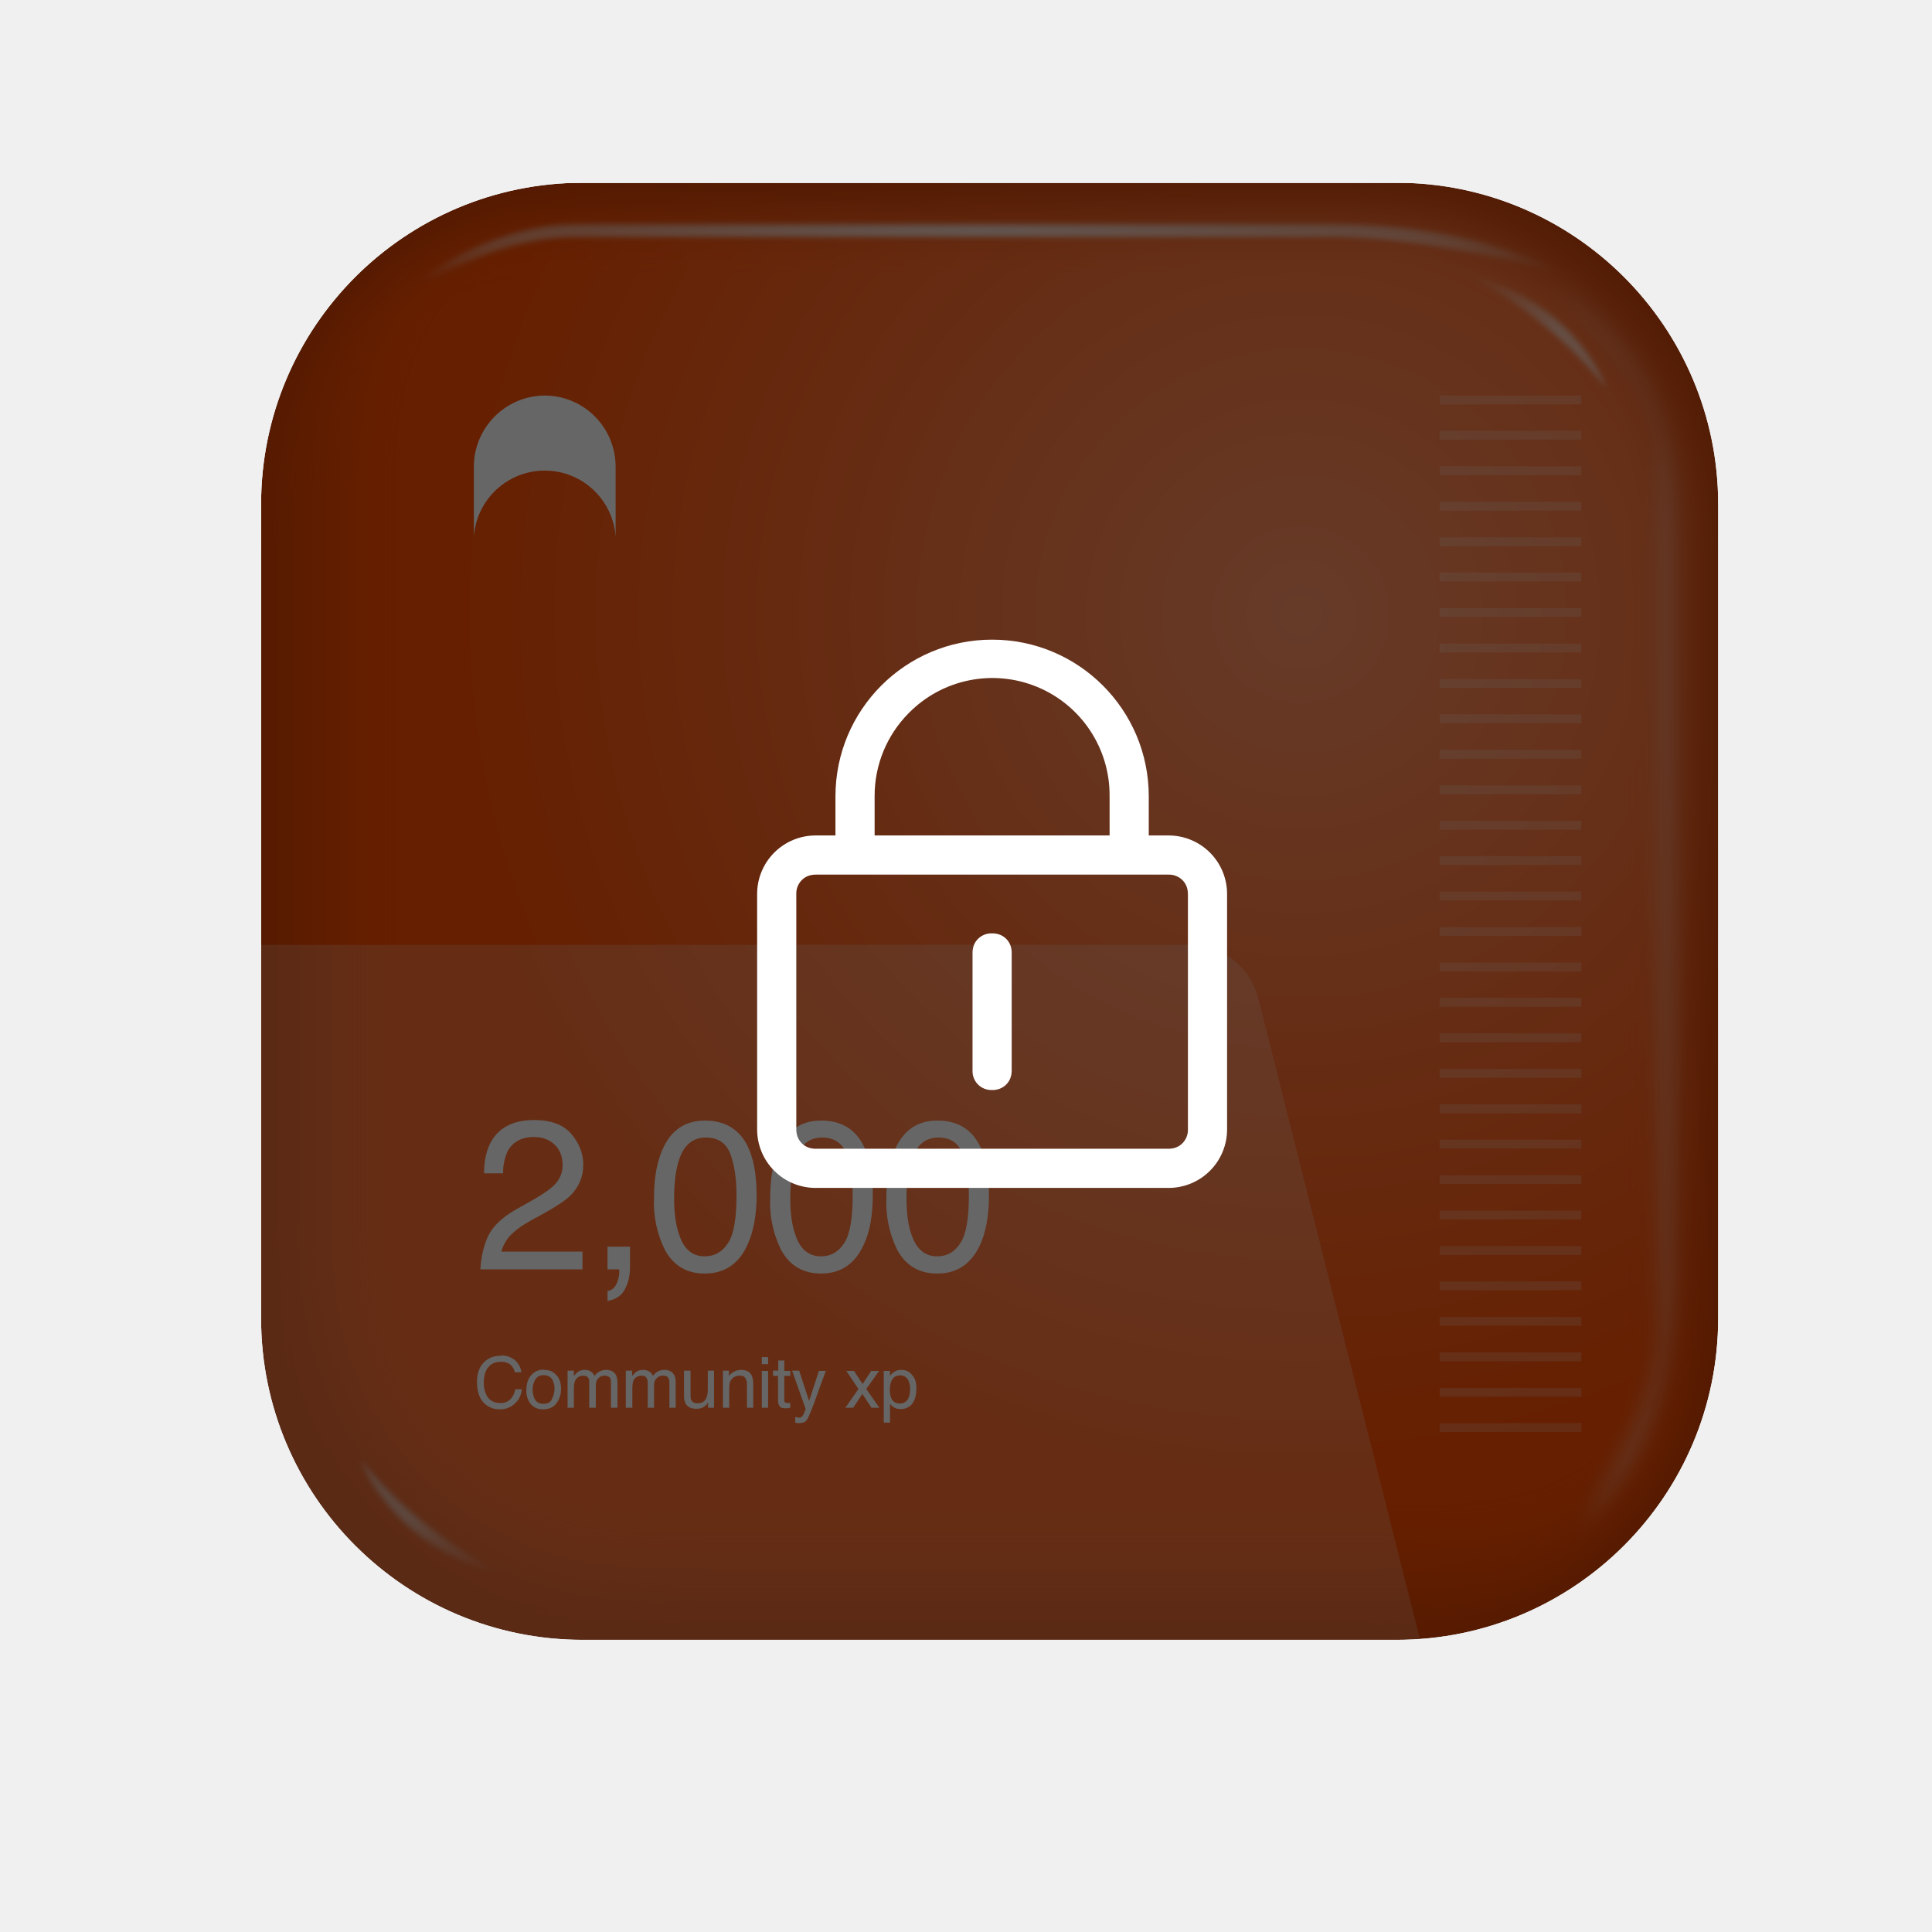
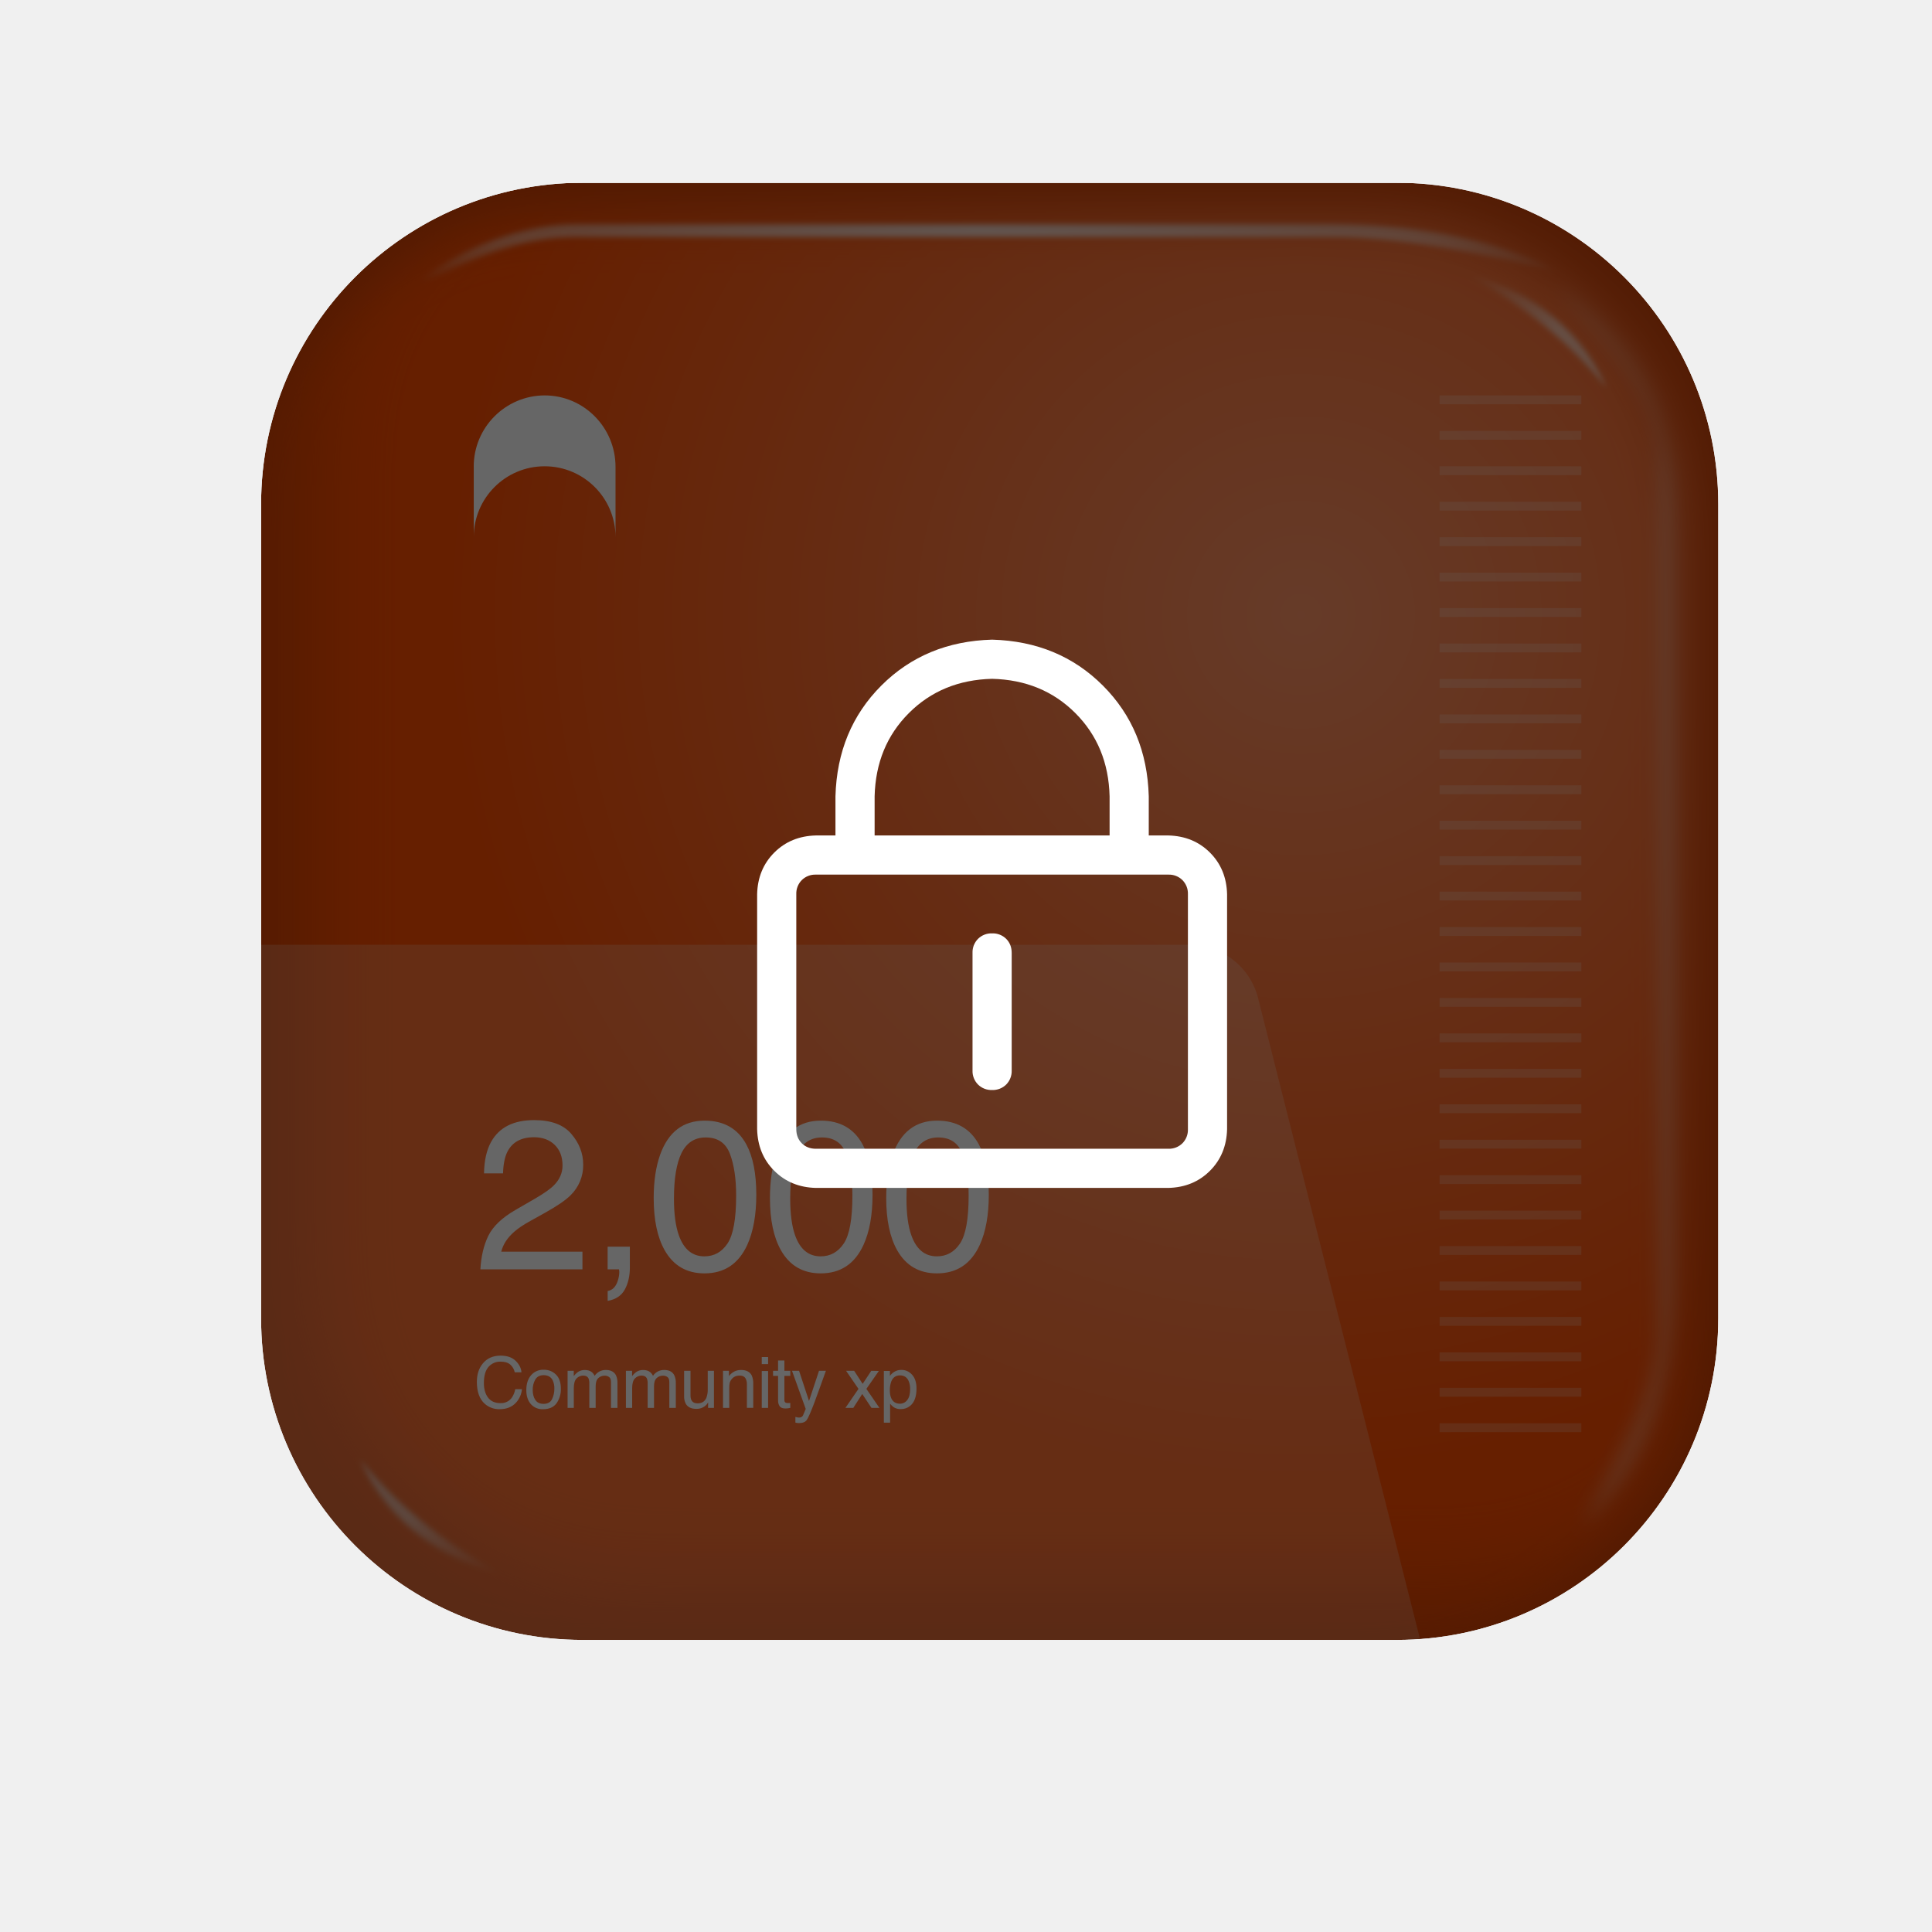
- <svg xmlns="http://www.w3.org/2000/svg" viewBox="0 0 74 74" fill="none">
-   <mask id="f" style="mask-type:alpha" maskUnits="userSpaceOnUse" x="10" y="7" width="56" height="56">
-     <mask id="a" style="mask-type:alpha" maskUnits="userSpaceOnUse" x="10" y="7" width="56" height="56">
-       <rect x="10" y="7" width="55.81" height="55.81" rx="12.32" fill="#FF4D00" />
+ <svg xmlns="http://www.w3.org/2000/svg" width="74" height="74" viewBox="0 0 74 74" fill="none">
+   <mask id="mask0_1716_15784" style="mask-type:alpha" maskUnits="userSpaceOnUse" x="10" y="7" width="56" height="56">
+     <mask id="mask1_1716_15784" style="mask-type:alpha" maskUnits="userSpaceOnUse" x="10" y="7" width="56" height="56">
+       <rect x="10" y="7" width="55.813" height="55.813" rx="12.318" fill="#FF4D00" />
    </mask>
-     <g mask="url(#a)">
-       <rect x="10" y="7" width="55.81" height="55.81" rx="12.32" fill="#FF4D00" />
-       <rect x="10" y="7" width="55.81" height="55.81" rx="12.32" fill="url(#b)" fill-opacity=".4" />
-       <path opacity=".3" d="M64.23 19.65c0-6.05-3.72-7.94-4.58-8.89.62 1.44 3.87 3.7 3.87 6.7v33.3c0 3.1-2.47 6.24-2.83 7.8.6-.96 3.54-2.78 3.54-9.97V19.65Z" fill="#fff" />
-       <path d="M22.1 8.58c-2.97 0-5.6 1.7-6.54 2.56 1.43-.62 3.65-2.07 6.54-2.07h28.94c3.1 0 7 .95 8.56 1.3-.96-.59-4.02-1.79-8.56-1.79H22.1Z" fill="url(#c)" />
-       <path d="M13.8 55.9c1.6 3.75 5.48 4.39 5.48 4.39l-.17-.1a16.44 16.44 0 0 1-5.31-4.28Z" fill="url(#d)" />
-       <path opacity=".6" d="M61.54 14.86c-1.6-3.75-5.5-4.38-5.5-4.38l.19.09a16.45 16.45 0 0 1 5.3 4.29Z" fill="url(#e)" />
+     <g mask="url(#mask1_1716_15784)">
+       <rect x="10" y="7" width="55.813" height="55.813" rx="12.318" fill="#FF4D00" />
+       <rect x="10" y="7" width="55.813" height="55.813" rx="12.318" fill="url(#paint0_radial_1716_15784)" fill-opacity=".4" />
+       <path opacity=".3" d="M64.232 19.645c0-6.05-3.724-7.94-4.578-8.884.618 1.435 3.87 3.706 3.87 6.704v33.303c0 3.096-2.471 6.231-2.834 7.794.6-.963 3.542-2.78 3.542-9.975V19.645Z" fill="#fff" />
+       <path d="M22.1 8.58c-2.966 0-5.597 1.708-6.541 2.562 1.435-.617 3.651-2.07 6.54-2.07h28.942c3.096 0 6.995.944 8.558 1.307-.963-.6-4.023-1.798-8.557-1.798H22.098Z" fill="url(#paint1_radial_1716_15784)" />
+       <path d="M13.796 55.907c1.6 3.745 5.489 4.383 5.489 4.383l-.18-.09a16.445 16.445 0 0 1-5.31-4.293Z" fill="url(#paint2_linear_1716_15784)" />
+       <path opacity=".6" d="M61.535 14.86c-1.6-3.746-5.489-4.384-5.489-4.384l.18.09a16.444 16.444 0 0 1 5.31 4.293Z" fill="url(#paint3_linear_1716_15784)" />
    </g>
  </mask>
-   <g mask="url(#f)">
-     <g filter="url(#g)">
-       <mask id="h" style="mask-type:alpha" maskUnits="userSpaceOnUse" x="10" y="7" width="56" height="56">
-         <rect x="10" y="7" width="55.81" height="55.81" rx="12.32" fill="#FF4D00" />
+   <g mask="url(#mask0_1716_15784)">
+     <g filter="url(#filter0_dii_1716_15784)">
+       <mask id="mask2_1716_15784" style="mask-type:alpha" maskUnits="userSpaceOnUse" x="10" y="7" width="56" height="56">
+         <rect x="10" y="7" width="55.813" height="55.813" rx="12.318" fill="#FF4D00" />
      </mask>
-       <g mask="url(#h)">
-         <rect x="10" y="7" width="55.81" height="55.81" rx="12.32" fill="#FF4D00" />
-         <rect x="10" y="7" width="55.81" height="55.81" rx="12.32" fill="url(#i)" fill-opacity=".4" />
-         <g opacity=".3" filter="url(#j)">
-           <path d="M64.23 19.65c0-6.05-3.72-7.94-4.58-8.89.62 1.44 3.87 3.7 3.87 6.7v33.3c0 3.1-2.47 6.24-2.83 7.8.6-.96 3.54-2.78 3.54-9.97V19.65Z" fill="#fff" />
+       <g mask="url(#mask2_1716_15784)">
+         <rect x="10" y="7" width="55.813" height="55.813" rx="12.318" fill="#FF4D00" />
+         <rect x="10" y="7" width="55.813" height="55.813" rx="12.318" fill="url(#paint4_radial_1716_15784)" fill-opacity=".4" />
+         <g opacity=".3" filter="url(#filter1_f_1716_15784)">
+           <path d="M64.232 19.645c0-6.05-3.724-7.94-4.578-8.884.618 1.435 3.87 3.706 3.87 6.704v33.303c0 3.096-2.471 6.231-2.834 7.794.6-.963 3.542-2.78 3.542-9.975V19.645Z" fill="#fff" />
        </g>
-         <g filter="url(#k)">
-           <path d="M22.1 8.58c-2.97 0-5.6 1.7-6.54 2.56 1.43-.62 3.65-2.07 6.54-2.07h28.94c3.1 0 7 .95 8.56 1.3-.96-.59-4.02-1.79-8.56-1.79H22.1Z" fill="url(#l)" />
+         <g filter="url(#filter2_f_1716_15784)">
+           <path d="M22.1 8.58c-2.966 0-5.597 1.708-6.541 2.562 1.435-.617 3.651-2.07 6.54-2.07h28.942c3.096 0 6.995.944 8.558 1.307-.963-.6-4.023-1.798-8.557-1.798H22.098Z" fill="url(#paint5_radial_1716_15784)" />
        </g>
-         <g filter="url(#m)">
-           <path d="M13.8 55.9c1.6 3.75 5.48 4.39 5.48 4.39l-.17-.1a16.44 16.44 0 0 1-5.31-4.28Z" fill="url(#n)" />
+         <g filter="url(#filter3_f_1716_15784)">
+           <path d="M13.796 55.907c1.6 3.745 5.489 4.383 5.489 4.383l-.18-.09a16.445 16.445 0 0 1-5.31-4.293Z" fill="url(#paint6_linear_1716_15784)" />
        </g>
-         <g opacity=".6" filter="url(#o)">
-           <path d="M61.54 14.86c-1.6-3.75-5.5-4.38-5.5-4.38l.19.09a16.45 16.45 0 0 1 5.3 4.29Z" fill="url(#p)" />
+         <g opacity=".6" filter="url(#filter4_f_1716_15784)">
+           <path d="M61.535 14.86c-1.6-3.746-5.489-4.384-5.489-4.384l.18.09a16.444 16.444 0 0 1 5.31 4.293Z" fill="url(#paint7_linear_1716_15784)" />
        </g>
      </g>
    </g>
-     <path stroke="#fff" stroke-opacity=".2" stroke-width=".34" d="M60.57 15.32h-5.43" />
-     <path stroke="#fff" stroke-opacity=".2" stroke-width=".34" d="M60.57 16.67h-5.43" />
-     <path stroke="#fff" stroke-opacity=".2" stroke-width=".34" d="M60.57 18.03h-5.43" />
-     <path stroke="#fff" stroke-opacity=".2" stroke-width=".34" d="M60.57 19.39h-5.43" />
-     <path stroke="#fff" stroke-opacity=".2" stroke-width=".34" d="M60.57 20.75h-5.43" />
-     <path stroke="#fff" stroke-opacity=".2" stroke-width=".34" d="M60.57 22.1h-5.43" />
-     <path stroke="#fff" stroke-opacity=".2" stroke-width=".34" d="M60.57 23.46h-5.43" />
-     <path stroke="#fff" stroke-opacity=".2" stroke-width=".34" d="M60.57 24.82h-5.43" />
-     <path stroke="#fff" stroke-opacity=".2" stroke-width=".34" d="M60.57 26.18h-5.43" />
-     <path stroke="#fff" stroke-opacity=".2" stroke-width=".34" d="M60.57 27.53h-5.43" />
-     <path stroke="#fff" stroke-opacity=".2" stroke-width=".34" d="M60.57 28.89h-5.43" />
-     <path stroke="#fff" stroke-opacity=".2" stroke-width=".34" d="M60.57 30.25h-5.43" />
-     <path stroke="#fff" stroke-opacity=".2" stroke-width=".34" d="M60.57 31.61h-5.43" />
-     <path stroke="#fff" stroke-opacity=".2" stroke-width=".34" d="M60.57 32.96h-5.43" />
-     <path stroke="#fff" stroke-opacity=".2" stroke-width=".34" d="M60.57 34.32h-5.43" />
-     <path stroke="#fff" stroke-opacity=".2" stroke-width=".34" d="M60.57 35.68h-5.43" />
-     <path stroke="#fff" stroke-opacity=".2" stroke-width=".34" d="M60.57 37.04h-5.43" />
-     <path stroke="#fff" stroke-opacity=".2" stroke-width=".34" d="M60.57 38.39h-5.43" />
-     <path stroke="#fff" stroke-opacity=".2" stroke-width=".34" d="M60.57 39.75h-5.43" />
-     <path stroke="#fff" stroke-opacity=".2" stroke-width=".34" d="M60.57 41.11h-5.43" />
-     <path stroke="#fff" stroke-opacity=".2" stroke-width=".34" d="M60.57 42.47h-5.43" />
-     <path stroke="#fff" stroke-opacity=".2" stroke-width=".34" d="M60.57 43.82h-5.43" />
-     <path stroke="#fff" stroke-opacity=".2" stroke-width=".34" d="M60.57 45.18h-5.43" />
-     <path stroke="#fff" stroke-opacity=".2" stroke-width=".34" d="M60.57 46.54h-5.43" />
-     <path stroke="#fff" stroke-opacity=".2" stroke-width=".34" d="M60.57 47.9h-5.43" />
-     <path stroke="#fff" stroke-opacity=".2" stroke-width=".34" d="M60.57 49.25h-5.43" />
-     <path stroke="#fff" stroke-opacity=".2" stroke-width=".34" d="M60.57 50.61h-5.43" />
-     <path stroke="#fff" stroke-opacity=".2" stroke-width=".34" d="M60.57 51.97h-5.43" />
-     <path stroke="#fff" stroke-opacity=".2" stroke-width=".34" d="M60.57 53.33h-5.43" />
-     <path stroke="#fff" stroke-opacity=".2" stroke-width=".34" d="M60.57 54.68h-5.43" />
-     <mask id="s" style="mask-type:alpha" maskUnits="userSpaceOnUse" x="10" y="6" width="56" height="57">
-       <rect x="10" y="6.81" width="55.81" height="56" rx="12.25" fill="url(#q)" />
-       <rect x="10" y="6.81" width="55.81" height="56" rx="12.25" fill="url(#r)" fill-opacity=".5" />
+     <path stroke="#fff" stroke-opacity=".2" stroke-width=".339" d="M60.569 15.315h-5.43" />
+     <path stroke="#fff" stroke-opacity=".2" stroke-width=".339" d="M60.569 16.673h-5.43" />
+     <path stroke="#fff" stroke-opacity=".2" stroke-width=".339" d="M60.569 18.03h-5.43" />
+     <path stroke="#fff" stroke-opacity=".2" stroke-width=".339" d="M60.569 19.388h-5.43" />
+     <path stroke="#fff" stroke-opacity=".2" stroke-width=".339" d="M60.569 20.745h-5.43" />
+     <path stroke="#fff" stroke-opacity=".2" stroke-width=".339" d="M60.569 22.103h-5.43" />
+     <path stroke="#fff" stroke-opacity=".2" stroke-width=".339" d="M60.569 23.461h-5.43" />
+     <path stroke="#fff" stroke-opacity=".2" stroke-width=".339" d="M60.569 24.818h-5.43" />
+     <path stroke="#fff" stroke-opacity=".2" stroke-width=".339" d="M60.569 26.176h-5.43" />
+     <path stroke="#fff" stroke-opacity=".2" stroke-width=".339" d="M60.569 27.534h-5.43" />
+     <path stroke="#fff" stroke-opacity=".2" stroke-width=".339" d="M60.569 28.891h-5.43" />
+     <path stroke="#fff" stroke-opacity=".2" stroke-width=".339" d="M60.569 30.248h-5.43" />
+     <path stroke="#fff" stroke-opacity=".2" stroke-width=".339" d="M60.569 31.606h-5.43" />
+     <path stroke="#fff" stroke-opacity=".2" stroke-width=".339" d="M60.569 32.964h-5.43" />
+     <path stroke="#fff" stroke-opacity=".2" stroke-width=".339" d="M60.569 34.321h-5.43" />
+     <path stroke="#fff" stroke-opacity=".2" stroke-width=".339" d="M60.569 35.679h-5.43" />
+     <path stroke="#fff" stroke-opacity=".2" stroke-width=".339" d="M60.569 37.036h-5.43" />
+     <path stroke="#fff" stroke-opacity=".2" stroke-width=".339" d="M60.569 38.394h-5.43" />
+     <path stroke="#fff" stroke-opacity=".2" stroke-width=".339" d="M60.569 39.752h-5.43" />
+     <path stroke="#fff" stroke-opacity=".2" stroke-width=".339" d="M60.569 41.109h-5.43" />
+     <path stroke="#fff" stroke-opacity=".2" stroke-width=".339" d="M60.569 42.467h-5.43" />
+     <path stroke="#fff" stroke-opacity=".2" stroke-width=".339" d="M60.569 43.825h-5.43" />
+     <path stroke="#fff" stroke-opacity=".2" stroke-width=".339" d="M60.569 45.182h-5.43" />
+     <path stroke="#fff" stroke-opacity=".2" stroke-width=".339" d="M60.569 46.539h-5.43" />
+     <path stroke="#fff" stroke-opacity=".2" stroke-width=".339" d="M60.569 47.897h-5.43" />
+     <path stroke="#fff" stroke-opacity=".2" stroke-width=".339" d="M60.569 49.255h-5.43" />
+     <path stroke="#fff" stroke-opacity=".2" stroke-width=".339" d="M60.569 50.612h-5.43" />
+     <path stroke="#fff" stroke-opacity=".2" stroke-width=".339" d="M60.569 51.97h-5.43" />
+     <path stroke="#fff" stroke-opacity=".2" stroke-width=".339" d="M60.569 53.327h-5.43" />
+     <path stroke="#fff" stroke-opacity=".2" stroke-width=".339" d="M60.569 54.685h-5.43" />
+     <mask id="mask3_1716_15784" style="mask-type:alpha" maskUnits="userSpaceOnUse" x="10" y="6" width="56" height="57">
+       <rect x="10" y="6.813" width="55.813" height="56" rx="12.253" fill="url(#paint8_linear_1716_15784)" />
+       <rect x="10" y="6.813" width="55.813" height="56" rx="12.253" fill="url(#paint9_radial_1716_15784)" fill-opacity=".5" />
    </mask>
-     <g filter="url(#t)" mask="url(#s)">
-       <path d="M48.2 38.24a2.72 2.72 0 0 0-2.64-2.05H4.57a2.72 2.72 0 0 0-2.72 2.71v27.5c0 1.5 1.22 2.7 2.72 2.7H52.5a2.72 2.72 0 0 0 2.63-3.37l-6.94-27.5Z" fill="#fff" fill-opacity=".2" />
+     <g filter="url(#filter5_b_1716_15784)" mask="url(#mask3_1716_15784)">
+       <path d="M48.191 38.238a2.715 2.715 0 0 0-2.633-2.05H4.57a2.715 2.715 0 0 0-2.715 2.715v27.491c0 1.5 1.216 2.715 2.715 2.715h47.932a2.715 2.715 0 0 0 2.633-3.38L48.19 38.24Z" fill="#fff" fill-opacity=".2" />
    </g>
-     <path d="M18.4 48.62c.03-.5.13-.92.3-1.28.18-.37.52-.7 1.04-1l.76-.43c.34-.2.58-.37.72-.51.22-.22.33-.48.33-.76 0-.33-.1-.6-.3-.79-.2-.2-.47-.3-.8-.3-.49 0-.83.2-1.02.57a2 2 0 0 0-.16.82h-.73c0-.5.1-.9.27-1.21.31-.55.86-.83 1.65-.83.65 0 1.12.18 1.42.53.3.35.46.75.46 1.18 0 .46-.16.84-.48 1.17-.19.19-.52.41-1 .68l-.55.3c-.26.15-.46.28-.6.41a1.5 1.5 0 0 0-.51.77h3.11v.68H18.4Zm4.87.83c.19-.03.32-.16.39-.39a1.1 1.1 0 0 0 .06-.4l-.01-.04h-.44v-.87h.86v.8c0 .32-.07.6-.2.84-.12.23-.34.38-.66.44v-.38ZM27 42.92c.73 0 1.27.3 1.6.91.25.47.38 1.12.38 1.93 0 .78-.12 1.42-.35 1.92-.33.73-.88 1.1-1.64 1.1-.68 0-1.19-.3-1.52-.9a4.08 4.08 0 0 1-.42-2c0-.64.08-1.2.25-1.66.31-.87.88-1.3 1.7-1.3Zm-.01 5.2c.37 0 .67-.16.89-.5.22-.32.33-.93.33-1.83 0-.65-.08-1.18-.24-1.6-.16-.41-.47-.62-.93-.62-.42 0-.73.2-.93.6-.19.39-.29.97-.29 1.74 0 .58.07 1.05.2 1.4.18.54.5.81.97.81Zm4.46-5.2c.74 0 1.27.3 1.6.91.25.47.38 1.12.38 1.93 0 .78-.11 1.42-.35 1.92-.33.73-.88 1.1-1.63 1.1-.69 0-1.2-.3-1.53-.9a4.08 4.08 0 0 1-.42-2c0-.64.08-1.2.25-1.66.31-.87.88-1.3 1.7-1.3Zm0 5.2c.36 0 .66-.16.88-.5.22-.32.33-.93.33-1.83 0-.65-.08-1.18-.24-1.6-.16-.41-.47-.62-.93-.62-.42 0-.73.2-.92.6-.2.39-.3.97-.3 1.74 0 .58.07 1.05.2 1.4.18.54.51.81.97.81Zm4.45-5.2c.74 0 1.27.3 1.6.91.26.47.38 1.12.38 1.93 0 .78-.11 1.42-.34 1.92-.34.73-.88 1.1-1.64 1.1-.69 0-1.2-.3-1.53-.9a4.08 4.08 0 0 1-.42-2c0-.64.09-1.2.25-1.66.32-.87.88-1.3 1.7-1.3Zm0 5.2c.37 0 .66-.16.88-.5.22-.32.33-.93.33-1.83 0-.65-.08-1.18-.24-1.6-.16-.41-.47-.62-.92-.62-.43 0-.73.2-.93.6-.2.39-.3.97-.3 1.74 0 .58.07 1.05.2 1.4.19.54.51.81.97.81Z" fill="#fff" />
-     <path d="M19.17 51.92a.8.8 0 0 1 .58.2c.13.13.2.28.22.44h-.25a.53.53 0 0 0-.18-.3.55.55 0 0 0-.36-.1c-.2 0-.35.06-.47.2-.12.13-.18.34-.18.62 0 .22.06.4.16.55.11.14.27.21.48.21a.5.5 0 0 0 .44-.22c.06-.08.1-.18.13-.31h.25c-.02.2-.1.38-.23.51a.81.81 0 0 1-.62.26.83.83 0 0 1-.57-.21c-.2-.18-.3-.46-.3-.84 0-.29.07-.52.22-.7.17-.2.4-.3.68-.3Zm1.65 1.85c.16 0 .27-.06.32-.18a.9.9 0 0 0 .1-.4.71.71 0 0 0-.07-.32c-.07-.13-.18-.2-.35-.2-.14 0-.25.06-.32.17a.77.77 0 0 0-.1.4c0 .15.04.28.1.38.07.1.17.15.32.15Zm0-1.3c.2 0 .35.05.47.18.13.12.2.3.2.54 0 .22-.06.41-.18.56-.1.15-.28.23-.51.23a.59.59 0 0 1-.47-.2.79.79 0 0 1-.17-.53c0-.24.06-.43.18-.57a.61.61 0 0 1 .49-.22Zm.92.03h.24v.2l.15-.15a.46.46 0 0 1 .27-.08c.11 0 .2.03.27.09.04.03.07.08.1.14a.5.5 0 0 1 .2-.17.52.52 0 0 1 .23-.06c.2 0 .33.07.4.21.03.07.05.17.05.3v.94h-.25v-.98c0-.1-.02-.16-.07-.2a.28.28 0 0 0-.17-.05c-.1 0-.18.03-.24.1-.07.06-.1.16-.1.3v.83h-.25V53c0-.1 0-.17-.03-.21-.04-.07-.1-.1-.2-.1a.35.35 0 0 0-.25.1c-.07.07-.11.2-.11.38v.75h-.24V52.5Zm2.23 0h.24v.2l.15-.15a.46.46 0 0 1 .27-.08c.12 0 .2.03.28.09.03.03.07.08.1.14a.5.5 0 0 1 .19-.17.52.52 0 0 1 .24-.06c.19 0 .32.07.39.21.04.07.05.17.05.3v.94h-.24v-.98c0-.1-.03-.16-.07-.2a.28.28 0 0 0-.18-.05c-.1 0-.17.03-.24.1-.07.06-.1.16-.1.3v.83h-.24V53c0-.1-.01-.17-.04-.21-.03-.07-.1-.1-.2-.1a.35.35 0 0 0-.25.1c-.07.07-.1.2-.1.38v.75h-.25V52.5Zm2.48 0v.95c0 .07 0 .13.03.18.04.08.12.12.24.12.17 0 .28-.07.34-.22a.88.88 0 0 0 .05-.33v-.7h.24v1.42h-.23v-.2a.48.48 0 0 1-.11.13.5.5 0 0 1-.33.11c-.2 0-.34-.06-.42-.2a.6.6 0 0 1-.06-.29v-.97h.25Zm1.24 0h.23v.2a.64.64 0 0 1 .21-.17.57.57 0 0 1 .25-.06c.2 0 .34.07.41.21.04.08.06.2.06.33v.91h-.24v-.89a.49.49 0 0 0-.04-.21c-.04-.09-.12-.13-.23-.13-.06 0-.1 0-.14.02a.36.36 0 0 0-.17.11.36.36 0 0 0-.08.15 1 1 0 0 0-.02.21v.74h-.24V52.5Zm1.49.01h.24v1.41h-.24v-1.4Zm0-.53h.24v.27h-.24v-.27Zm.62.13h.24v.4h.23v.19h-.23v.93c0 .05.02.08.05.1l.1.01h.08v.18a.78.78 0 0 1-.18.02c-.11 0-.19-.02-.23-.08a.38.38 0 0 1-.06-.22v-.94h-.19v-.2h.2v-.4Zm1.57.4h.26a85.65 85.65 0 0 0-.44 1.21c-.14.37-.23.59-.29.67-.06.08-.15.12-.3.12a.58.58 0 0 1-.14-.02v-.22a.8.8 0 0 0 .14.03c.05 0 .08-.01.1-.03a.19.19 0 0 0 .05-.05l.05-.1.06-.15-.52-1.47h.27l.38 1.16.38-1.16Zm1.04 0h.3l.33.5.33-.5h.3l-.49.69.5.72h-.3l-.35-.53-.35.53h-.3l.5-.72-.47-.7Zm2.06 1.25c.11 0 .2-.04.28-.13.07-.1.11-.24.11-.42a.78.78 0 0 0-.05-.3c-.06-.15-.17-.23-.34-.23-.16 0-.28.08-.34.25a.98.98 0 0 0 0 .61c.06.15.18.22.34.22Zm-.62-1.25h.24v.19c.04-.06.1-.11.15-.15a.5.5 0 0 1 .29-.08c.16 0 .3.06.4.19.12.12.17.3.17.52 0 .31-.08.53-.24.67a.55.55 0 0 1-.36.12c-.1 0-.2-.02-.27-.07a.62.62 0 0 1-.14-.13v.72h-.24v-1.98Z" fill="#fff" />
-     <path d="M18.15 17.88a2.73 2.73 0 0 1 2.71-2.73c1.5 0 2.72 1.22 2.72 2.73v2.7a2.72 2.72 0 0 0-5.43 0v-2.7Z" fill="#fff" />
+     <path d="M18.4 48.618c.027-.49.127-.917.302-1.28.178-.364.523-.694 1.034-.99l.764-.442c.342-.2.582-.369.72-.51.217-.22.326-.471.326-.755 0-.331-.1-.594-.298-.788-.2-.196-.464-.294-.796-.294-.49 0-.83.186-1.018.557-.1.199-.156.474-.167.827h-.728c.008-.496.1-.9.275-1.213.31-.551.858-.827 1.642-.827.653 0 1.128.176 1.428.529.302.352.454.745.454 1.177a1.6 1.6 0 0 1-.482 1.17c-.185.188-.518.416-.998.683l-.545.303c-.26.143-.464.28-.612.41-.265.23-.433.486-.502.767h3.11v.676H18.4Zm4.874.831c.183-.031.312-.16.386-.385.04-.12.06-.235.06-.346a.32.32 0 0 0-.004-.052.178.178 0 0 0-.008-.048h-.434v-.867h.851v.803c0 .316-.063.593-.19.832-.128.238-.348.386-.66.441v-.378Zm3.713-6.526c.737 0 1.27.303 1.599.91.255.47.382 1.113.382 1.93 0 .774-.116 1.414-.346 1.92-.334.727-.88 1.09-1.639 1.09-.684 0-1.193-.297-1.527-.89-.279-.497-.418-1.162-.418-1.997 0-.647.084-1.203.25-1.667.314-.864.88-1.296 1.7-1.296Zm-.008 5.198c.371 0 .667-.164.887-.493.22-.329.33-.941.33-1.838 0-.647-.08-1.178-.238-1.595-.16-.419-.468-.628-.927-.628-.422 0-.73.199-.927.597-.193.395-.29.978-.29 1.75 0 .58.062 1.047.187 1.4.19.538.517.807.978.807Zm4.46-5.198c.738 0 1.27.303 1.6.91.254.47.381 1.113.381 1.93 0 .774-.115 1.414-.346 1.92-.334.727-.88 1.09-1.638 1.09-.684 0-1.193-.297-1.527-.89-.279-.497-.418-1.162-.418-1.997 0-.647.083-1.203.25-1.667.313-.864.88-1.296 1.699-1.296Zm-.007 5.198c.371 0 .667-.164.887-.493.22-.329.33-.941.33-1.838 0-.647-.08-1.178-.239-1.595-.159-.419-.468-.628-.926-.628-.422 0-.731.199-.927.597-.194.395-.29.978-.29 1.75 0 .58.062 1.047.186 1.4.191.538.518.807.979.807Zm4.46-5.198c.737 0 1.27.303 1.6.91.254.47.381 1.113.381 1.93 0 .774-.115 1.414-.346 1.92-.334.727-.88 1.09-1.639 1.09-.684 0-1.193-.297-1.527-.89-.278-.497-.417-1.162-.417-1.997 0-.647.083-1.203.25-1.667.313-.864.88-1.296 1.698-1.296Zm-.008 5.198c.372 0 .667-.164.887-.493.22-.329.33-.941.33-1.838 0-.647-.079-1.178-.238-1.595-.16-.419-.468-.628-.927-.628-.421 0-.73.199-.926.597-.194.395-.29.978-.29 1.75 0 .58.061 1.047.186 1.4.191.538.517.807.979.807Z" fill="#fff" />
+     <path d="M19.173 51.924c.247 0 .438.065.574.195.136.13.212.278.227.443h-.258a.533.533 0 0 0-.175-.298c-.086-.074-.208-.11-.365-.11a.589.589 0 0 0-.466.202c-.117.135-.176.341-.176.62 0 .228.053.413.159.555.107.142.266.212.477.212a.503.503 0 0 0 .444-.224.85.85 0 0 0 .121-.31h.257a.88.88 0 0 1-.228.516c-.154.167-.363.25-.625.25a.826.826 0 0 1-.57-.205c-.203-.181-.304-.461-.304-.84 0-.287.076-.522.228-.706.164-.2.391-.3.68-.3Zm1.646 1.847c.158 0 .266-.06.325-.179a.892.892 0 0 0 .089-.4.712.712 0 0 0-.064-.324c-.067-.13-.183-.196-.347-.196-.146 0-.252.056-.319.167a.774.774 0 0 0-.099.403c0 .151.033.277.1.378.066.1.17.151.315.151Zm.01-1.307c.182 0 .337.06.463.183.127.122.19.301.19.538a.924.924 0 0 1-.167.567c-.112.15-.284.224-.519.224a.586.586 0 0 1-.465-.197c-.115-.133-.172-.31-.172-.533 0-.239.06-.429.181-.57a.61.61 0 0 1 .488-.212Zm.91.04h.237v.202a.79.79 0 0 1 .154-.152.462.462 0 0 1 .267-.08c.113 0 .204.027.273.083a.436.436 0 0 1 .106.14.51.51 0 0 1 .187-.168.517.517 0 0 1 .242-.056c.19 0 .32.069.39.207a.676.676 0 0 1 .055.3v.945h-.248v-.987c0-.094-.024-.16-.071-.194a.277.277 0 0 0-.173-.053.346.346 0 0 0-.242.094c-.067.062-.101.167-.101.314v.826h-.243v-.927a.481.481 0 0 0-.034-.21c-.036-.067-.104-.1-.203-.1a.352.352 0 0 0-.247.105c-.073.07-.11.196-.11.379v.753h-.238v-1.42Zm2.235 0h.236v.202a.79.79 0 0 1 .154-.152.462.462 0 0 1 .268-.08c.113 0 .204.027.273.083a.436.436 0 0 1 .106.14.51.51 0 0 1 .187-.168.516.516 0 0 1 .241-.056c.191 0 .321.069.39.207a.676.676 0 0 1 .056.3v.945h-.248v-.987c0-.094-.024-.16-.072-.194a.278.278 0 0 0-.172-.053.346.346 0 0 0-.243.094c-.067.062-.1.167-.1.314v.826h-.243v-.927a.481.481 0 0 0-.035-.21c-.036-.067-.103-.1-.202-.1a.352.352 0 0 0-.247.105c-.073.07-.11.196-.11.379v.753h-.239v-1.42Zm2.474 0v.944c0 .072.011.131.034.177.042.085.122.127.237.127.166 0 .28-.074.34-.222a.884.884 0 0 0 .049-.328v-.697h.238v1.42h-.225l.003-.21a.48.48 0 0 1-.116.137.508.508 0 0 1-.331.111c-.203 0-.34-.067-.414-.203a.605.605 0 0 1-.06-.29v-.965h.245Zm1.245 0h.227v.202a.636.636 0 0 1 .213-.178.569.569 0 0 1 .25-.055c.202 0 .338.07.41.21a.748.748 0 0 1 .058.331v.91h-.243v-.894a.485.485 0 0 0-.039-.21c-.042-.088-.119-.132-.23-.132a.47.47 0 0 0-.14.017.358.358 0 0 0-.172.117.356.356 0 0 0-.078.146c-.012.05-.017.12-.017.213v.744h-.239v-1.42Zm1.484.008h.243v1.413h-.243v-1.413Zm0-.535h.243v.27h-.243v-.27Zm.625.132h.242v.396h.226v.195h-.226v.926c0 .05.017.083.05.1.019.01.05.014.093.014h.037c.013 0 .029-.002.046-.004v.189a.78.78 0 0 1-.182.023c-.11 0-.186-.029-.226-.086a.383.383 0 0 1-.06-.222v-.94h-.192v-.195h.192v-.397Zm1.568.396h.264c-.034.091-.108.299-.224.623-.087.244-.16.443-.218.597-.137.362-.235.583-.291.663-.057.079-.154.119-.292.119a.58.58 0 0 1-.078-.004.633.633 0 0 1-.066-.015v-.217a.809.809 0 0 0 .09.021.345.345 0 0 0 .049.004c.044 0 .076-.008.097-.023a.19.19 0 0 0 .053-.053 6.978 6.978 0 0 0 .107-.255l-.525-1.46h.27l.381 1.156.383-1.156Zm1.037 0h.309l.326.5.33-.5.29.006-.478.686.5.728h-.305l-.353-.533-.342.533h-.302l.5-.728-.475-.692Zm2.065 1.26a.34.34 0 0 0 .277-.14c.074-.093.111-.233.111-.419a.78.78 0 0 0-.049-.291c-.062-.157-.175-.235-.34-.235-.164 0-.278.083-.339.248a.983.983 0 0 0-.049.337c0 .11.017.202.05.28.061.146.174.22.339.22Zm-.618-1.254h.232v.189a.58.58 0 0 1 .157-.15.504.504 0 0 1 .283-.08c.161 0 .298.062.41.186.112.123.168.299.168.528 0 .309-.08.53-.242.663a.548.548 0 0 1-.358.125.486.486 0 0 1-.27-.07.62.62 0 0 1-.141-.136v.725h-.239v-1.98Z" fill="#fff" />
+     <path d="M18.145 17.882a2.726 2.726 0 0 1 2.716-2.737c1.5 0 2.715 1.226 2.715 2.737v2.691a2.715 2.715 0 0 0-5.43.003v-2.694Z" fill="#fff" />
    <path opacity=".6" fill="#000" d="M-12-15H88V85H-12z" />
+     <path d="M31.25 33.5a.73.73 0 0 0-.54.21.73.73 0 0 0-.21.54v9c0 .219.07.399.21.54.141.14.321.21.54.21h13.5a.73.73 0 0 0 .54-.21.73.73 0 0 0 .21-.54v-9a.73.73 0 0 0-.21-.54.73.73 0 0 0-.54-.21h-13.5Zm0-1.5h13.5c.64.016 1.172.234 1.594.656.422.422.64.953.656 1.594v9c-.016.64-.234 1.172-.656 1.594-.422.422-.953.64-1.594.656h-13.5c-.64-.016-1.172-.234-1.594-.656-.422-.422-.64-.953-.656-1.594v-9c.015-.64.234-1.172.656-1.594.422-.422.954-.64 1.594-.656ZM38 35.75a.73.73 0 0 1 .54.21c.14.141.21.321.21.54V41a.73.73 0 0 1-.21.54.73.73 0 0 1-.54.21.73.73 0 0 1-.54-.21.73.73 0 0 1-.21-.54v-4.5a.73.73 0 0 1 .21-.54.73.73 0 0 1 .54-.21ZM42.5 32v-1.5c-.032-1.282-.469-2.344-1.313-3.188-.843-.843-1.905-1.28-3.187-1.312-1.282.032-2.344.469-3.188 1.313-.843.843-1.28 1.905-1.312 3.187V32h9ZM38 24.5c1.703.047 3.117.633 4.242 1.758S43.953 28.797 44 30.5v3H32v-3c.047-1.703.633-3.117 1.758-4.242S36.297 24.547 38 24.5Z" fill="#fff" />
  </g>
-   <path d="M31.25 33.5c-.22 0-.4.07-.54.21a.73.73 0 0 0-.21.54v9c0 .22.07.4.21.54.14.14.32.21.54.21h13.5c.22 0 .4-.07.54-.21a.73.73 0 0 0 .21-.54v-9c0-.22-.07-.4-.21-.54a.73.73 0 0 0-.54-.21h-13.5Zm0-1.5h13.5A2.24 2.24 0 0 1 47 34.25v9a2.24 2.24 0 0 1-2.25 2.25h-13.5A2.24 2.24 0 0 1 29 43.25v-9A2.24 2.24 0 0 1 31.25 32ZM38 35.75c.22 0 .4.07.54.21.14.14.21.32.21.54V41c0 .22-.07.4-.21.54a.73.73 0 0 1-.54.21.73.73 0 0 1-.54-.21.73.73 0 0 1-.21-.54v-4.5c0-.22.07-.4.21-.54a.73.73 0 0 1 .54-.21ZM42.5 32v-1.5a4.49 4.49 0 0 0-7.69-3.19 4.49 4.49 0 0 0-1.31 3.19V32h9ZM38 24.5a6 6 0 0 1 6 6v3H32v-3a6 6 0 0 1 6-6Z" fill="#fff" />
  <defs>
-     <filter id="g" x=".19" y=".46" width="73.26" height="73.25" filterUnits="userSpaceOnUse" color-interpolation-filters="sRGB">
+     <filter id="filter0_dii_1716_15784" x=".189" y=".459" width="73.255" height="73.255" filterUnits="userSpaceOnUse" color-interpolation-filters="sRGB">
      <feFlood flood-opacity="0" result="BackgroundImageFix" />
      <feColorMatrix in="SourceAlpha" values="0 0 0 0 0 0 0 0 0 0 0 0 0 0 0 0 0 0 127 0" result="hardAlpha" />
      <feOffset dx="-1.09" dy="2.18" />
      <feGaussianBlur stdDeviation="4.36" />
      <feComposite in2="hardAlpha" operator="out" />
      <feColorMatrix values="0 0 0 0 0.09 0 0 0 0 0.106 0 0 0 0 0.129 0 0 0 0.2 0" />
-       <feBlend in2="BackgroundImageFix" result="effect1_dropShadow_1674_8527" />
-       <feBlend in="SourceGraphic" in2="effect1_dropShadow_1674_8527" result="shape" />
+       <feBlend in2="BackgroundImageFix" result="effect1_dropShadow_1716_15784" />
+       <feBlend in="SourceGraphic" in2="effect1_dropShadow_1716_15784" result="shape" />
      <feColorMatrix in="SourceAlpha" values="0 0 0 0 0 0 0 0 0 0 0 0 0 0 0 0 0 0 127 0" result="hardAlpha" />
      <feOffset dx="2.18" dy="-2.18" />
-       <feGaussianBlur stdDeviation="1.64" />
+       <feGaussianBlur stdDeviation="1.635" />
      <feComposite in2="hardAlpha" operator="arithmetic" k2="-1" k3="1" />
      <feColorMatrix values="0 0 0 0 0.78 0 0 0 0 0.243 0 0 0 0 0.012 0 0 0 0.7 0" />
-       <feBlend in2="shape" result="effect2_innerShadow_1674_8527" />
+       <feBlend in2="shape" result="effect2_innerShadow_1716_15784" />
      <feColorMatrix in="SourceAlpha" values="0 0 0 0 0 0 0 0 0 0 0 0 0 0 0 0 0 0 127 0" result="hardAlpha" />
      <feOffset dx="-1.09" dy="1.09" />
      <feGaussianBlur stdDeviation="1.09" />
      <feComposite in2="hardAlpha" operator="arithmetic" k2="-1" k3="1" />
      <feColorMatrix values="0 0 0 0 0.779 0 0 0 0 0.244 0 0 0 0 0.013 0 0 0 0.9 0" />
-       <feBlend in2="effect2_innerShadow_1674_8527" result="effect3_innerShadow_1674_8527" />
+       <feBlend in2="effect2_innerShadow_1716_15784" result="effect3_innerShadow_1716_15784" />
    </filter>
-     <filter id="j" x="59" y="10.11" width="5.89" height="49.11" filterUnits="userSpaceOnUse" color-interpolation-filters="sRGB">
+     <filter id="filter1_f_1716_15784" x="59" y="10.107" width="5.886" height="49.109" filterUnits="userSpaceOnUse" color-interpolation-filters="sRGB">
      <feFlood flood-opacity="0" result="BackgroundImageFix" />
      <feBlend in="SourceGraphic" in2="BackgroundImageFix" result="shape" />
-       <feGaussianBlur stdDeviation=".33" result="effect1_foregroundBlur_1674_8527" />
+       <feGaussianBlur stdDeviation=".327" result="effect1_foregroundBlur_1716_15784" />
    </filter>
-     <filter id="k" x="15.34" y="8.36" width="44.48" height="3" filterUnits="userSpaceOnUse" color-interpolation-filters="sRGB">
+     <filter id="filter2_f_1716_15784" x="15.341" y="8.363" width="44.476" height="2.998" filterUnits="userSpaceOnUse" color-interpolation-filters="sRGB">
      <feFlood flood-opacity="0" result="BackgroundImageFix" />
      <feBlend in="SourceGraphic" in2="BackgroundImageFix" result="shape" />
-       <feGaussianBlur stdDeviation=".11" result="effect1_foregroundBlur_1674_8527" />
+       <feGaussianBlur stdDeviation=".109" result="effect1_foregroundBlur_1716_15784" />
    </filter>
-     <filter id="m" x="13.58" y="55.69" width="5.93" height="4.82" filterUnits="userSpaceOnUse" color-interpolation-filters="sRGB">
+     <filter id="filter3_f_1716_15784" x="13.578" y="55.689" width="5.925" height="4.82" filterUnits="userSpaceOnUse" color-interpolation-filters="sRGB">
      <feFlood flood-opacity="0" result="BackgroundImageFix" />
      <feBlend in="SourceGraphic" in2="BackgroundImageFix" result="shape" />
-       <feGaussianBlur stdDeviation=".11" result="effect1_foregroundBlur_1674_8527" />
+       <feGaussianBlur stdDeviation=".109" result="effect1_foregroundBlur_1716_15784" />
    </filter>
-     <filter id="o" x="55.83" y="10.26" width="5.93" height="4.82" filterUnits="userSpaceOnUse" color-interpolation-filters="sRGB">
+     <filter id="filter4_f_1716_15784" x="55.828" y="10.258" width="5.925" height="4.82" filterUnits="userSpaceOnUse" color-interpolation-filters="sRGB">
      <feFlood flood-opacity="0" result="BackgroundImageFix" />
      <feBlend in="SourceGraphic" in2="BackgroundImageFix" result="shape" />
-       <feGaussianBlur stdDeviation=".11" result="effect1_foregroundBlur_1674_8527" />
+       <feGaussianBlur stdDeviation=".109" result="effect1_foregroundBlur_1716_15784" />
    </filter>
-     <filter id="t" x="-14.44" y="19.9" width="85.95" height="65.5" filterUnits="userSpaceOnUse" color-interpolation-filters="sRGB">
+     <filter id="filter5_b_1716_15784" x="-14.436" y="19.897" width="85.946" height="65.503" filterUnits="userSpaceOnUse" color-interpolation-filters="sRGB">
      <feFlood flood-opacity="0" result="BackgroundImageFix" />
-       <feGaussianBlur in="BackgroundImageFix" stdDeviation="8.15" />
-       <feComposite in2="SourceAlpha" operator="in" result="effect1_backgroundBlur_1674_8527" />
-       <feBlend in="SourceGraphic" in2="effect1_backgroundBlur_1674_8527" result="shape" />
+       <feGaussianBlur in="BackgroundImageFix" stdDeviation="8.145" />
+       <feComposite in2="SourceAlpha" operator="in" result="effect1_backgroundBlur_1716_15784" />
+       <feBlend in="SourceGraphic" in2="effect1_backgroundBlur_1716_15784" result="shape" />
    </filter>
-     <radialGradient id="b" cx="0" cy="0" r="1" gradientUnits="userSpaceOnUse" gradientTransform="rotate(122 18.44 25.6) scale(33.12)">
+     <radialGradient id="paint0_radial_1716_15784" cx="0" cy="0" r="1" gradientUnits="userSpaceOnUse" gradientTransform="rotate(122 18.44 25.606) scale(33.12)">
      <stop stop-color="#fff" />
      <stop offset="1" stop-color="#fff" stop-opacity="0" />
    </radialGradient>
-     <radialGradient id="c" cx="0" cy="0" r="1" gradientUnits="userSpaceOnUse" gradientTransform="matrix(0 2.4 -41.23 0 37.58 8.74)">
+     <radialGradient id="paint1_radial_1716_15784" cx="0" cy="0" r="1" gradientUnits="userSpaceOnUse" gradientTransform="matrix(0 2.4 -41.23 0 37.579 8.744)">
      <stop stop-color="#fff" />
      <stop offset="1" stop-color="#fff" stop-opacity="0" />
    </radialGradient>
-     <radialGradient id="i" cx="0" cy="0" r="1" gradientUnits="userSpaceOnUse" gradientTransform="rotate(122 18.44 25.6) scale(33.12)">
+     <radialGradient id="paint4_radial_1716_15784" cx="0" cy="0" r="1" gradientUnits="userSpaceOnUse" gradientTransform="rotate(122 18.44 25.606) scale(33.12)">
      <stop stop-color="#fff" />
      <stop offset="1" stop-color="#fff" stop-opacity="0" />
    </radialGradient>
-     <radialGradient id="l" cx="0" cy="0" r="1" gradientUnits="userSpaceOnUse" gradientTransform="matrix(0 2.4 -41.23 0 37.58 8.74)">
+     <radialGradient id="paint5_radial_1716_15784" cx="0" cy="0" r="1" gradientUnits="userSpaceOnUse" gradientTransform="matrix(0 2.4 -41.23 0 37.579 8.744)">
      <stop stop-color="#fff" />
      <stop offset="1" stop-color="#fff" stop-opacity="0" />
    </radialGradient>
-     <radialGradient id="r" cx="0" cy="0" r="1" gradientUnits="userSpaceOnUse" gradientTransform="matrix(15.47 40.35 -40.25 15.43 16.93 11.23)">
+     <radialGradient id="paint9_radial_1716_15784" cx="0" cy="0" r="1" gradientUnits="userSpaceOnUse" gradientTransform="matrix(15.47 40.35 -40.25 15.43 16.934 11.226)">
      <stop stop-color="#fff" />
      <stop offset="1" stop-color="#fff" stop-opacity="0" />
    </radialGradient>
-     <linearGradient id="d" x1="15.56" y1="58.45" x2="19.27" y2="59.92" gradientUnits="userSpaceOnUse">
+     <linearGradient id="paint2_linear_1716_15784" x1="15.559" y1="58.453" x2="19.265" y2="59.925" gradientUnits="userSpaceOnUse">
      <stop stop-color="#fff" />
      <stop offset="1" stop-color="#fff" stop-opacity="0" />
    </linearGradient>
-     <linearGradient id="e" x1="59.77" y1="12.31" x2="56.07" y2="10.84" gradientUnits="userSpaceOnUse">
+     <linearGradient id="paint3_linear_1716_15784" x1="59.772" y1="12.313" x2="56.066" y2="10.841" gradientUnits="userSpaceOnUse">
      <stop stop-color="#fff" />
      <stop offset="1" stop-color="#fff" stop-opacity="0" />
    </linearGradient>
-     <linearGradient id="n" x1="15.56" y1="58.45" x2="19.27" y2="59.92" gradientUnits="userSpaceOnUse">
+     <linearGradient id="paint6_linear_1716_15784" x1="15.559" y1="58.453" x2="19.265" y2="59.925" gradientUnits="userSpaceOnUse">
      <stop stop-color="#fff" />
      <stop offset="1" stop-color="#fff" stop-opacity="0" />
    </linearGradient>
-     <linearGradient id="p" x1="59.77" y1="12.31" x2="56.07" y2="10.84" gradientUnits="userSpaceOnUse">
+     <linearGradient id="paint7_linear_1716_15784" x1="59.772" y1="12.313" x2="56.066" y2="10.841" gradientUnits="userSpaceOnUse">
      <stop stop-color="#fff" />
      <stop offset="1" stop-color="#fff" stop-opacity="0" />
    </linearGradient>
-     <linearGradient id="q" x1="37.91" y1="6.81" x2="37.91" y2="62.81" gradientUnits="userSpaceOnUse">
+     <linearGradient id="paint8_linear_1716_15784" x1="37.907" y1="6.813" x2="37.907" y2="62.813" gradientUnits="userSpaceOnUse">
      <stop stop-color="#FF4D00" />
      <stop offset="1" stop-color="#FF4D00" />
    </linearGradient>
  </defs>
</svg>
